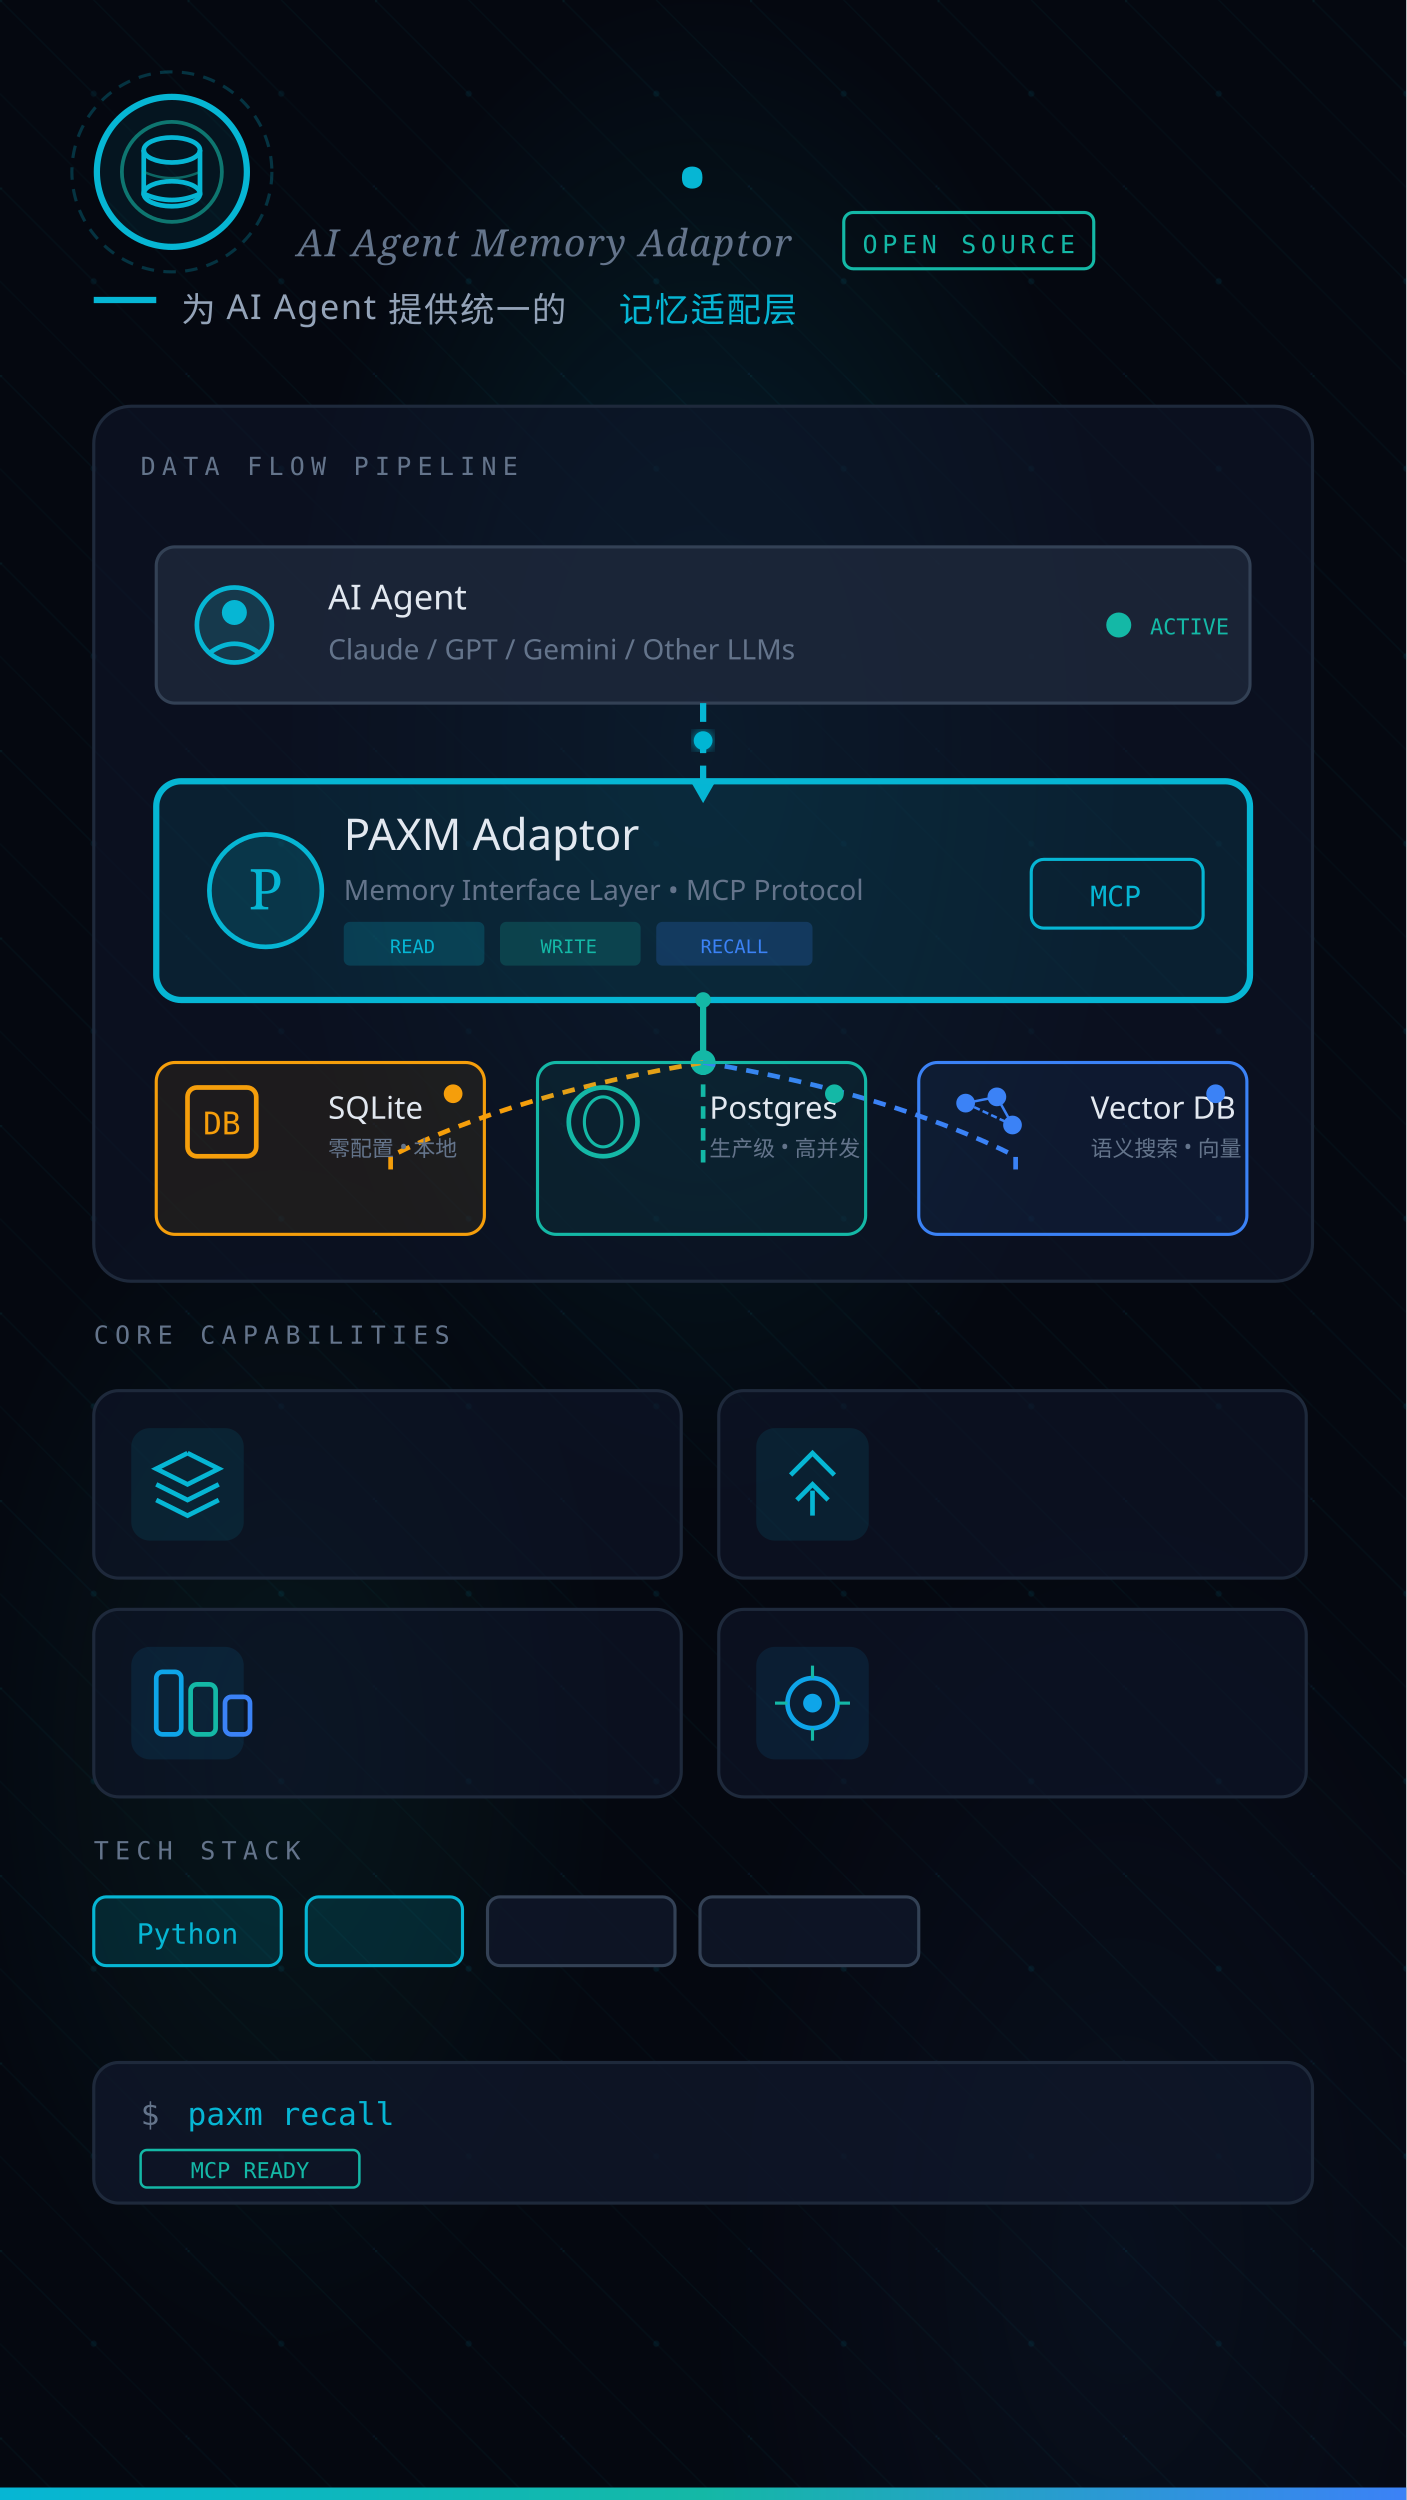
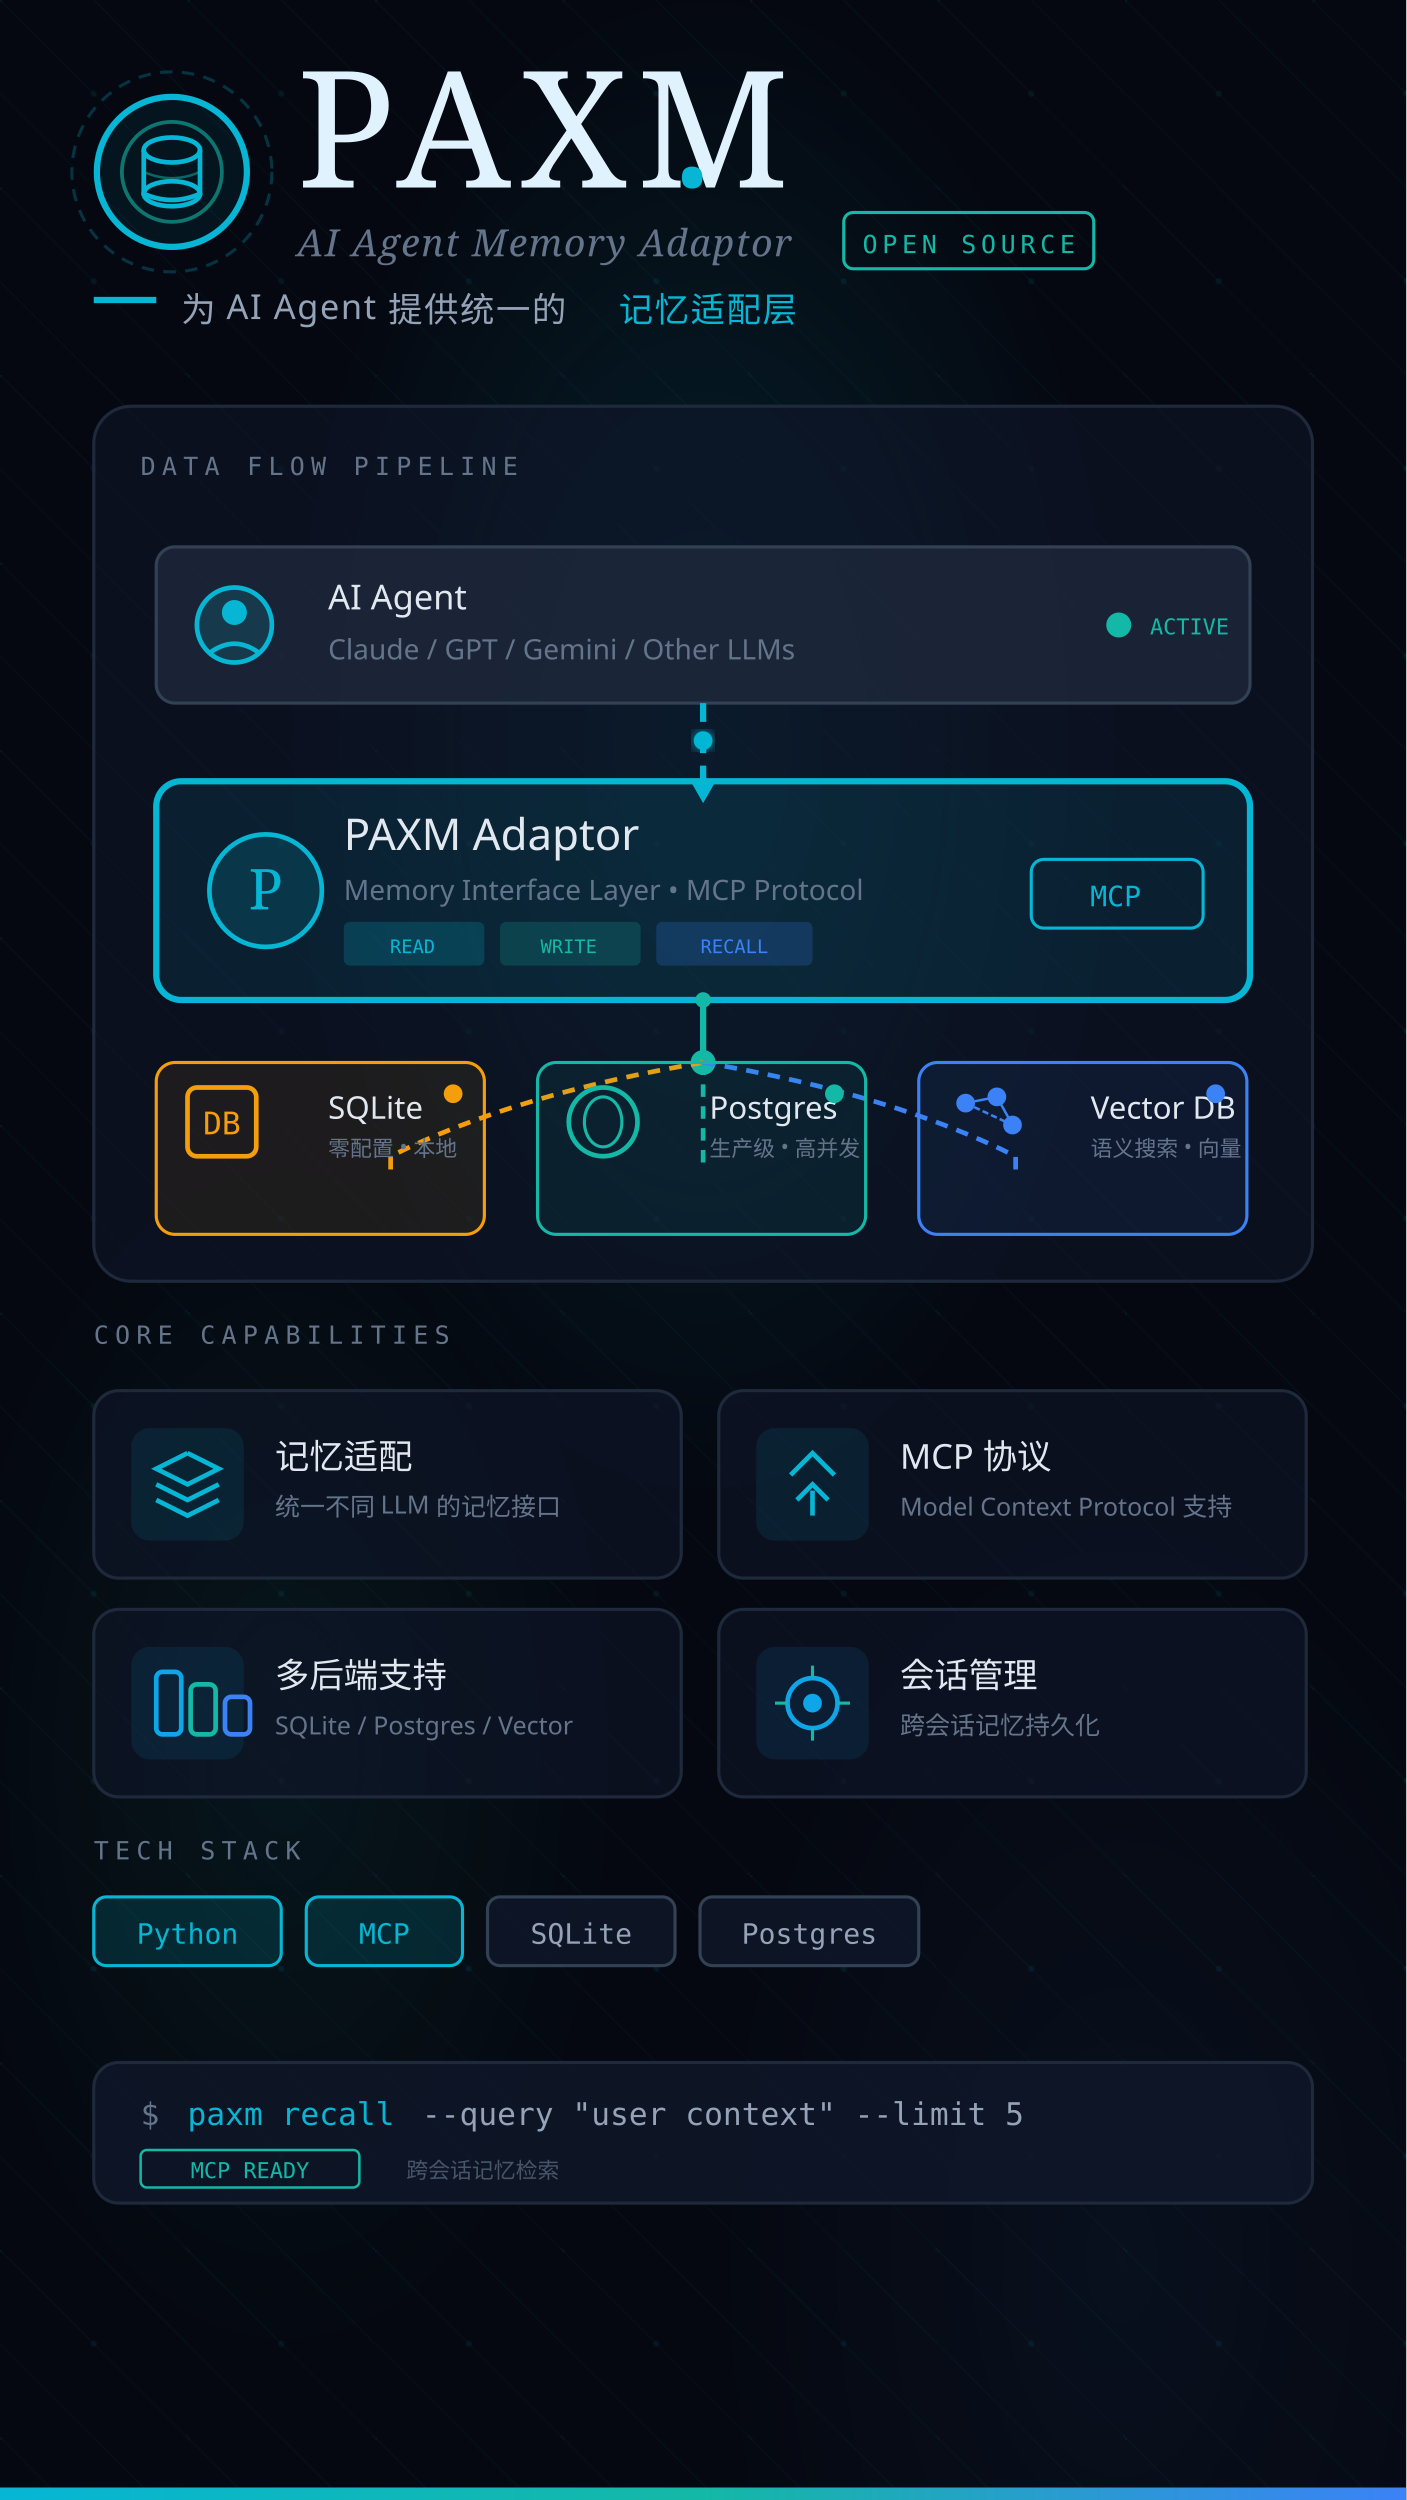
<svg xmlns="http://www.w3.org/2000/svg" width="450" height="800" viewBox="0 0 450 800">
  <rect width="450" height="800" fill="#050810" />
  <defs>
    <radialGradient id="glow-cyan" cx="50%" cy="30%" r="50%">
      <stop offset="0%" stop-color="#06B6D4" stop-opacity="0.15" />
      <stop offset="60%" stop-color="#06B6D4" stop-opacity="0" />
    </radialGradient>
    <radialGradient id="glow-teal" cx="20%" cy="70%" r="40%">
      <stop offset="0%" stop-color="#14B8A6" stop-opacity="0.08" />
      <stop offset="60%" stop-color="#14B8A6" stop-opacity="0" />
    </radialGradient>
    <radialGradient id="glow-blue" cx="80%" cy="90%" r="50%">
      <stop offset="0%" stop-color="#3B82F6" stop-opacity="0.06" />
      <stop offset="60%" stop-color="#3B82F6" stop-opacity="0" />
    </radialGradient>
    <pattern id="connections" width="60" height="60" patternUnits="userSpaceOnUse">
      <line x1="0" y1="0" x2="30" y2="30" stroke="#06B6D4" stroke-opacity="0.04" stroke-width="0.5" />
      <line x1="30" y1="0" x2="60" y2="30" stroke="#06B6D4" stroke-opacity="0.04" stroke-width="0.5" />
      <line x1="0" y1="30" x2="30" y2="60" stroke="#14B8A6" stroke-opacity="0.03" stroke-width="0.5" />
      <line x1="30" y1="30" x2="60" y2="60" stroke="#14B8A6" stroke-opacity="0.03" stroke-width="0.5" />
      <circle cx="30" cy="30" r="1" fill="#06B6D4" fill-opacity="0.08" />
      <circle cx="0" cy="0" r="0.8" fill="#14B8A6" fill-opacity="0.06" />
      <circle cx="60" cy="60" r="0.8" fill="#3B82F6" fill-opacity="0.06" />
    </pattern>
    <filter id="glow-pulse">
      <feGaussianBlur stdDeviation="2" result="blur" />
      <feMerge>
        <feMergeNode in="blur" />
        <feMergeNode in="SourceGraphic" />
      </feMerge>
    </filter>
  </defs>
  <rect width="450" height="800" fill="url(#glow-cyan)" />
  <rect width="450" height="800" fill="url(#glow-teal)" />
  <rect width="450" height="800" fill="url(#glow-blue)" />
  <rect width="450" height="800" fill="url(#connections)" />
  <g transform="translate(30, 30)">
    <g transform="translate(0, 0)">
      <circle cx="25" cy="25" r="32" fill="none" stroke="#06B6D4" stroke-opacity="0.25" stroke-width="1" stroke-dasharray="4,3">
        <animateTransform attributeName="transform" type="rotate" from="0 25 25" to="360 25 25" dur="30s" repeatCount="indefinite" />
      </circle>
      <circle cx="25" cy="25" r="24" fill="rgba(6, 182, 212, 0.08)" stroke="#06B6D4" stroke-width="2" />
      <circle cx="25" cy="25" r="16" fill="none" stroke="#14B8A6" stroke-width="1.2" stroke-opacity="0.6" />
      <ellipse cx="25" cy="18" rx="9" ry="4" fill="none" stroke="#06B6D4" stroke-width="1.5" />
      <path d="M16 18 L16 32 Q25 36 34 32 L34 18" fill="none" stroke="#06B6D4" stroke-width="1.5" />
      <ellipse cx="25" cy="32" rx="9" ry="4" fill="none" stroke="#06B6D4" stroke-width="1.5" />
      <path d="M16 25 Q25 29 34 25" fill="none" stroke="#14B8A6" stroke-width="0.8" stroke-opacity="0.5" />
    </g>
+     <text x="65" y="30" font-family="Georgia, serif" font-size="52" font-weight="500" fill="#E0F2FE" letter-spacing="3">PAXM</text>
    <text x="185" y="30" font-family="Georgia, serif" font-size="52" font-weight="500" fill="#06B6D4">.</text>
    <text x="65" y="52" font-family="Georgia, serif" font-size="12" font-style="italic" fill="#64748B" letter-spacing="0.5">AI Agent Memory Adaptor</text>
    <rect x="240" y="38" width="80" height="18" rx="3" fill="none" stroke="#14B8A6" stroke-width="1" />
    <text x="280" y="51" font-family="monospace" font-size="8" fill="#14B8A6" text-anchor="middle" letter-spacing="1.5">OPEN SOURCE</text>
  </g>
  <g transform="translate(30, 95)">
    <rect x="0" y="0" width="20" height="2" fill="#06B6D4" />
    <text x="28" y="8" font-family="sans-serif" font-size="11" fill="#94A3B8" letter-spacing="0.5">为 AI Agent 提供统一的</text>
    <text x="168" y="8" font-family="sans-serif" font-size="11" fill="#06B6D4" font-weight="500" letter-spacing="0.5">记忆适配层</text>
  </g>
  <g transform="translate(30, 130)">
    <rect x="0" y="0" width="390" height="280" rx="12" fill="rgba(15, 23, 42, 0.6)" stroke="#1E293B" stroke-width="1" />
    <text x="15" y="22" font-family="monospace" font-size="8" fill="#64748B" letter-spacing="2">DATA FLOW PIPELINE</text>
    <g transform="translate(20, 45)">
      <rect x="0" y="0" width="350" height="50" rx="6" fill="rgba(30, 41, 59, 0.8)" stroke="#334155" stroke-width="1" />
      <g transform="translate(10, 10)">
        <circle cx="15" cy="15" r="12" fill="rgba(6, 182, 212, 0.15)" stroke="#06B6D4" stroke-width="1.5" />
        <circle cx="15" cy="11" r="4" fill="#06B6D4" />
        <path d="M7 24 Q15 18 23 24" fill="none" stroke="#06B6D4" stroke-width="1.5" />
      </g>
      <text x="55" y="20" font-family="sans-serif" font-size="11" fill="#E2E8F0">AI Agent</text>
      <text x="55" y="36" font-family="sans-serif" font-size="9" fill="#64748B">Claude / GPT / Gemini / Other LLMs</text>
      <g transform="translate(300, 15)">
        <circle cx="8" cy="10" r="4" fill="#14B8A6">
          <animate attributeName="opacity" values="1;0.4;1" dur="1.8s" repeatCount="indefinite" />
        </circle>
        <text x="18" y="13" font-family="monospace" font-size="7" fill="#14B8A6">ACTIVE</text>
      </g>
    </g>
    <g transform="translate(195, 95)">
      <line x1="0" y1="0" x2="0" y2="25" stroke="#06B6D4" stroke-width="2" stroke-dasharray="6,4">
        <animate attributeName="stroke-dashoffset" from="10" to="0" dur="1s" repeatCount="indefinite" />
      </line>
      <polygon points="-4,25 4,25 0,32" fill="#06B6D4" />
      <circle cx="0" cy="12" r="3" fill="#06B6D4" filter="url(#glow-pulse)">
        <animate attributeName="cy" values="0;25;0" dur="1.5s" repeatCount="indefinite" />
        <animate attributeName="opacity" values="1;0.3;1" dur="1.5s" repeatCount="indefinite" />
      </circle>
    </g>
    <g transform="translate(20, 120)">
      <rect x="0" y="0" width="350" height="70" rx="8" fill="rgba(6, 182, 212, 0.1)" stroke="#06B6D4" stroke-width="2" />
      <g transform="translate(15, 15)">
        <circle cx="20" cy="20" r="18" fill="rgba(6, 182, 212, 0.15)" stroke="#06B6D4" stroke-width="1.5" />
        <text x="20" y="26" font-family="Georgia, serif" font-size="18" fill="#06B6D4" text-anchor="middle" font-weight="500">P</text>
      </g>
      <text x="60" y="22" font-family="sans-serif" font-size="14" fill="#E2E8F0" font-weight="500">PAXM Adaptor</text>
      <text x="60" y="38" font-family="sans-serif" font-size="9" fill="#64748B">Memory Interface Layer • MCP Protocol</text>
      <g transform="translate(60, 45)">
        <rect x="0" y="0" width="45" height="14" rx="2" fill="rgba(6, 182, 212, 0.2)" />
        <text x="22" y="10" font-family="monospace" font-size="6" fill="#06B6D4" text-anchor="middle">READ</text>
        <rect x="50" y="0" width="45" height="14" rx="2" fill="rgba(20, 184, 166, 0.2)" />
        <text x="72" y="10" font-family="monospace" font-size="6" fill="#14B8A6" text-anchor="middle">WRITE</text>
        <rect x="100" y="0" width="50" height="14" rx="2" fill="rgba(59, 130, 246, 0.2)" />
        <text x="125" y="10" font-family="monospace" font-size="6" fill="#3B82F6" text-anchor="middle">RECALL</text>
      </g>
      <g transform="translate(280, 25)">
        <rect x="0" y="0" width="55" height="22" rx="4" fill="none" stroke="#06B6D4" stroke-width="1" />
        <text x="27" y="15" font-family="monospace" font-size="9" fill="#06B6D4" text-anchor="middle" font-weight="500">MCP</text>
      </g>
    </g>
    <g transform="translate(195, 190)">
      <line x1="0" y1="0" x2="0" y2="20" stroke="#14B8A6" stroke-width="2" />
      <circle cx="0" cy="20" r="4" fill="#14B8A6">
        <animate attributeName="r" values="3;5;3" dur="1.2s" repeatCount="indefinite" />
      </circle>
      <path d="M0 20 Q-60 30 -100 50 L-100 55" stroke="#F59E0B" stroke-width="1.5" fill="none" stroke-dasharray="4,3">
        <animate attributeName="stroke-dashoffset" from="7" to="0" dur="0.8s" repeatCount="indefinite" />
      </path>
      <line x1="0" y1="20" x2="0" y2="55" stroke="#14B8A6" stroke-width="1.5" stroke-dasharray="4,3">
        <animate attributeName="stroke-dashoffset" from="7" to="0" dur="0.8s" repeatCount="indefinite" />
      </line>
      <path d="M0 20 Q60 30 100 50 L100 55" stroke="#3B82F6" stroke-width="1.5" fill="none" stroke-dasharray="4,3">
        <animate attributeName="stroke-dashoffset" from="7" to="0" dur="0.8s" repeatCount="indefinite" />
      </path>
      <circle r="2.5" fill="#14B8A6">
        <animate attributeName="cx" values="0;-100;0;100;0" dur="3s" repeatCount="indefinite" />
        <animate attributeName="cy" values="0;55;55;55;0" dur="3s" repeatCount="indefinite" />
      </circle>
    </g>
    <g transform="translate(20, 210)">
      <g transform="translate(0, 0)">
        <rect x="0" y="0" width="105" height="55" rx="6" fill="rgba(245, 158, 11, 0.08)" stroke="#F59E0B" stroke-width="1" />
        <rect x="10" y="8" width="22" height="22" rx="3" fill="none" stroke="#F59E0B" stroke-width="1.5" />
        <text x="21" y="23" font-family="monospace" font-size="10" fill="#F59E0B" text-anchor="middle">DB</text>
        <text x="55" y="18" font-family="sans-serif" font-size="10" fill="#E2E8F0">SQLite</text>
        <text x="55" y="30" font-family="sans-serif" font-size="7" fill="#64748B">零配置 • 本地</text>
        <circle cx="95" cy="10" r="3" fill="#F59E0B">
          <animate attributeName="opacity" values="1;0.3;1" dur="1.5s" repeatCount="indefinite" begin="0.2s" />
        </circle>
      </g>
      <g transform="translate(122, 0)">
        <rect x="0" y="0" width="105" height="55" rx="6" fill="rgba(20, 184, 166, 0.08)" stroke="#14B8A6" stroke-width="1" />
        <circle cx="21" cy="19" r="11" fill="none" stroke="#14B8A6" stroke-width="1.5" />
        <ellipse cx="21" cy="19" rx="6" ry="8" fill="none" stroke="#14B8A6" stroke-width="1" />
        <text x="55" y="18" font-family="sans-serif" font-size="10" fill="#E2E8F0">Postgres</text>
        <text x="55" y="30" font-family="sans-serif" font-size="7" fill="#64748B">生产级 • 高并发</text>
        <circle cx="95" cy="10" r="3" fill="#14B8A6">
          <animate attributeName="opacity" values="1;0.3;1" dur="1.5s" repeatCount="indefinite" begin="0.5s" />
        </circle>
      </g>
      <g transform="translate(244, 0)">
        <rect x="0" y="0" width="105" height="55" rx="6" fill="rgba(59, 130, 246, 0.08)" stroke="#3B82F6" stroke-width="1" />
        <g transform="translate(10, 8)">
          <circle cx="5" cy="5" r="3" fill="#3B82F6" />
          <circle cx="15" cy="3" r="3" fill="#3B82F6" />
          <circle cx="20" cy="12" r="3" fill="#3B82F6" />
          <line x1="5" y1="5" x2="15" y2="3" stroke="#3B82F6" stroke-width="0.8" />
          <line x1="15" y1="3" x2="20" y2="12" stroke="#3B82F6" stroke-width="0.8" />
          <line x1="5" y1="5" x2="20" y2="12" stroke="#3B82F6" stroke-width="0.8" stroke-dasharray="2,1" />
        </g>
        <text x="55" y="18" font-family="sans-serif" font-size="10" fill="#E2E8F0">Vector DB</text>
        <text x="55" y="30" font-family="sans-serif" font-size="7" fill="#64748B">语义搜索 • 向量</text>
        <circle cx="95" cy="10" r="3" fill="#3B82F6">
          <animate attributeName="opacity" values="1;0.3;1" dur="1.5s" repeatCount="indefinite" begin="0.8s" />
        </circle>
      </g>
    </g>
  </g>
  <g transform="translate(30, 430)">
    <text x="0" y="0" font-family="monospace" font-size="8" fill="#64748B" letter-spacing="2">CORE CAPABILITIES</text>
    <g transform="translate(0, 15)">
      <rect x="0" y="0" width="188" height="60" rx="8" fill="rgba(15, 23, 42, 0.6)" stroke="#1E293B" stroke-width="1" />
      <rect x="12" y="12" width="36" height="36" rx="6" fill="rgba(6, 182, 212, 0.1)" />
      <g transform="translate(18, 18)">
        <path d="M12 2 L2 7 L12 12 L22 7 L12 2 M2 17 L12 22 L22 17 M2 12 L12 17 L22 12" fill="none" stroke="#06B6D4" stroke-width="1.5" />
      </g>
+       <text x="58" y="25" font-family="sans-serif" font-size="11" fill="#E2E8F0">记忆适配</text>
+       <text x="58" y="40" font-family="sans-serif" font-size="8" fill="#64748B">统一不同 LLM 的记忆接口</text>
      <rect x="200" y="0" width="188" height="60" rx="8" fill="rgba(15, 23, 42, 0.6)" stroke="#1E293B" stroke-width="1" />
      <rect x="212" y="12" width="36" height="36" rx="6" fill="rgba(6, 182, 212, 0.1)" />
      <g transform="translate(218, 18)">
        <path d="M12 22 L12 14 M7 17 L12 12 L17 17 M5 9 L12 2 L19 9" fill="none" stroke="#06B6D4" stroke-width="1.5" />
      </g>
+       <text x="258" y="25" font-family="sans-serif" font-size="11" fill="#E2E8F0">MCP 协议</text>
+       <text x="258" y="40" font-family="sans-serif" font-size="8" fill="#64748B">Model Context Protocol 支持</text>
      <rect x="0" y="70" width="188" height="60" rx="8" fill="rgba(15, 23, 42, 0.6)" stroke="#1E293B" stroke-width="1" />
      <rect x="12" y="82" width="36" height="36" rx="6" fill="rgba(14, 165, 233, 0.1)" />
      <g transform="translate(18, 88)">
        <rect x="2" y="2" width="8" height="20" rx="2" fill="none" stroke="#0EA5E9" stroke-width="1.5" />
        <rect x="13" y="6" width="8" height="16" rx="2" fill="none" stroke="#14B8A6" stroke-width="1.5" />
        <rect x="24" y="10" width="8" height="12" rx="2" fill="none" stroke="#3B82F6" stroke-width="1.5" />
      </g>
+       <text x="58" y="95" font-family="sans-serif" font-size="11" fill="#E2E8F0">多后端支持</text>
+       <text x="58" y="110" font-family="sans-serif" font-size="8" fill="#64748B">SQLite / Postgres / Vector</text>
      <rect x="200" y="70" width="188" height="60" rx="8" fill="rgba(15, 23, 42, 0.6)" stroke="#1E293B" stroke-width="1" />
      <rect x="212" y="82" width="36" height="36" rx="6" fill="rgba(14, 165, 233, 0.1)" />
      <g transform="translate(218, 88)">
        <circle cx="12" cy="12" r="8" fill="none" stroke="#0EA5E9" stroke-width="1.5" />
        <circle cx="12" cy="12" r="3" fill="#0EA5E9" />
        <line x1="12" y1="0" x2="12" y2="4" stroke="#14B8A6" stroke-width="1" />
        <line x1="20" y1="12" x2="24" y2="12" stroke="#14B8A6" stroke-width="1" />
        <line x1="12" y1="20" x2="12" y2="24" stroke="#14B8A6" stroke-width="1" />
        <line x1="0" y1="12" x2="4" y2="12" stroke="#14B8A6" stroke-width="1" />
      </g>
+       <text x="258" y="95" font-family="sans-serif" font-size="11" fill="#E2E8F0">会话管理</text>
+       <text x="258" y="110" font-family="sans-serif" font-size="8" fill="#64748B">跨会话记忆持久化</text>
    </g>
  </g>
  <g transform="translate(30, 595)">
    <text x="0" y="0" font-family="monospace" font-size="8" fill="#64748B" letter-spacing="2">TECH STACK</text>
    <g transform="translate(0, 12)">
      <rect x="0" y="0" width="60" height="22" rx="4" fill="rgba(6, 182, 212, 0.15)" stroke="#06B6D4" stroke-width="1" />
      <text x="30" y="15" font-family="monospace" font-size="9" fill="#06B6D4" text-anchor="middle">Python</text>
      <rect x="68" y="0" width="50" height="22" rx="4" fill="rgba(6, 182, 212, 0.15)" stroke="#06B6D4" stroke-width="1" />
+       <text x="93" y="15" font-family="monospace" font-size="9" fill="#06B6D4" text-anchor="middle">MCP</text>
      <rect x="126" y="0" width="60" height="22" rx="4" fill="rgba(15, 23, 42, 0.8)" stroke="#334155" stroke-width="1" />
+       <text x="156" y="15" font-family="monospace" font-size="9" fill="#94A3B8" text-anchor="middle">SQLite</text>
      <rect x="194" y="0" width="70" height="22" rx="4" fill="rgba(15, 23, 42, 0.8)" stroke="#334155" stroke-width="1" />
+       <text x="229" y="15" font-family="monospace" font-size="9" fill="#94A3B8" text-anchor="middle">Postgres</text>
    </g>
  </g>
  <g transform="translate(30, 660)">
    <rect x="0" y="0" width="390" height="45" rx="8" fill="rgba(15, 23, 42, 0.8)" stroke="#1E293B" stroke-width="1" />
    <text x="15" y="20" font-family="monospace" font-size="10" fill="#64748B">$</text>
    <text x="30" y="20" font-family="monospace" font-size="10" fill="#06B6D4">paxm recall</text>
+     <text x="105" y="20" font-family="monospace" font-size="10" fill="#94A3B8">--query "user context" --limit 5</text>
    <rect x="15" y="28" width="70" height="12" rx="2" fill="none" stroke="#14B8A6" stroke-width="0.8" />
    <text x="50" y="37" font-family="monospace" font-size="7" fill="#14B8A6" text-anchor="middle">MCP READY</text>
+     <text x="100" y="37" font-family="sans-serif" font-size="7" fill="#475569">跨会话记忆检索</text>
  </g>
  <rect x="0" y="796" width="450" height="4" fill="url(#bottomGrad)" />
  <defs>
    <linearGradient id="bottomGrad" x1="0%" y1="0%" x2="100%" y2="0%">
      <stop offset="0%" stop-color="#06B6D4" />
      <stop offset="50%" stop-color="#14B8A6" />
      <stop offset="100%" stop-color="#3B82F6" />
    </linearGradient>
  </defs>
</svg>
